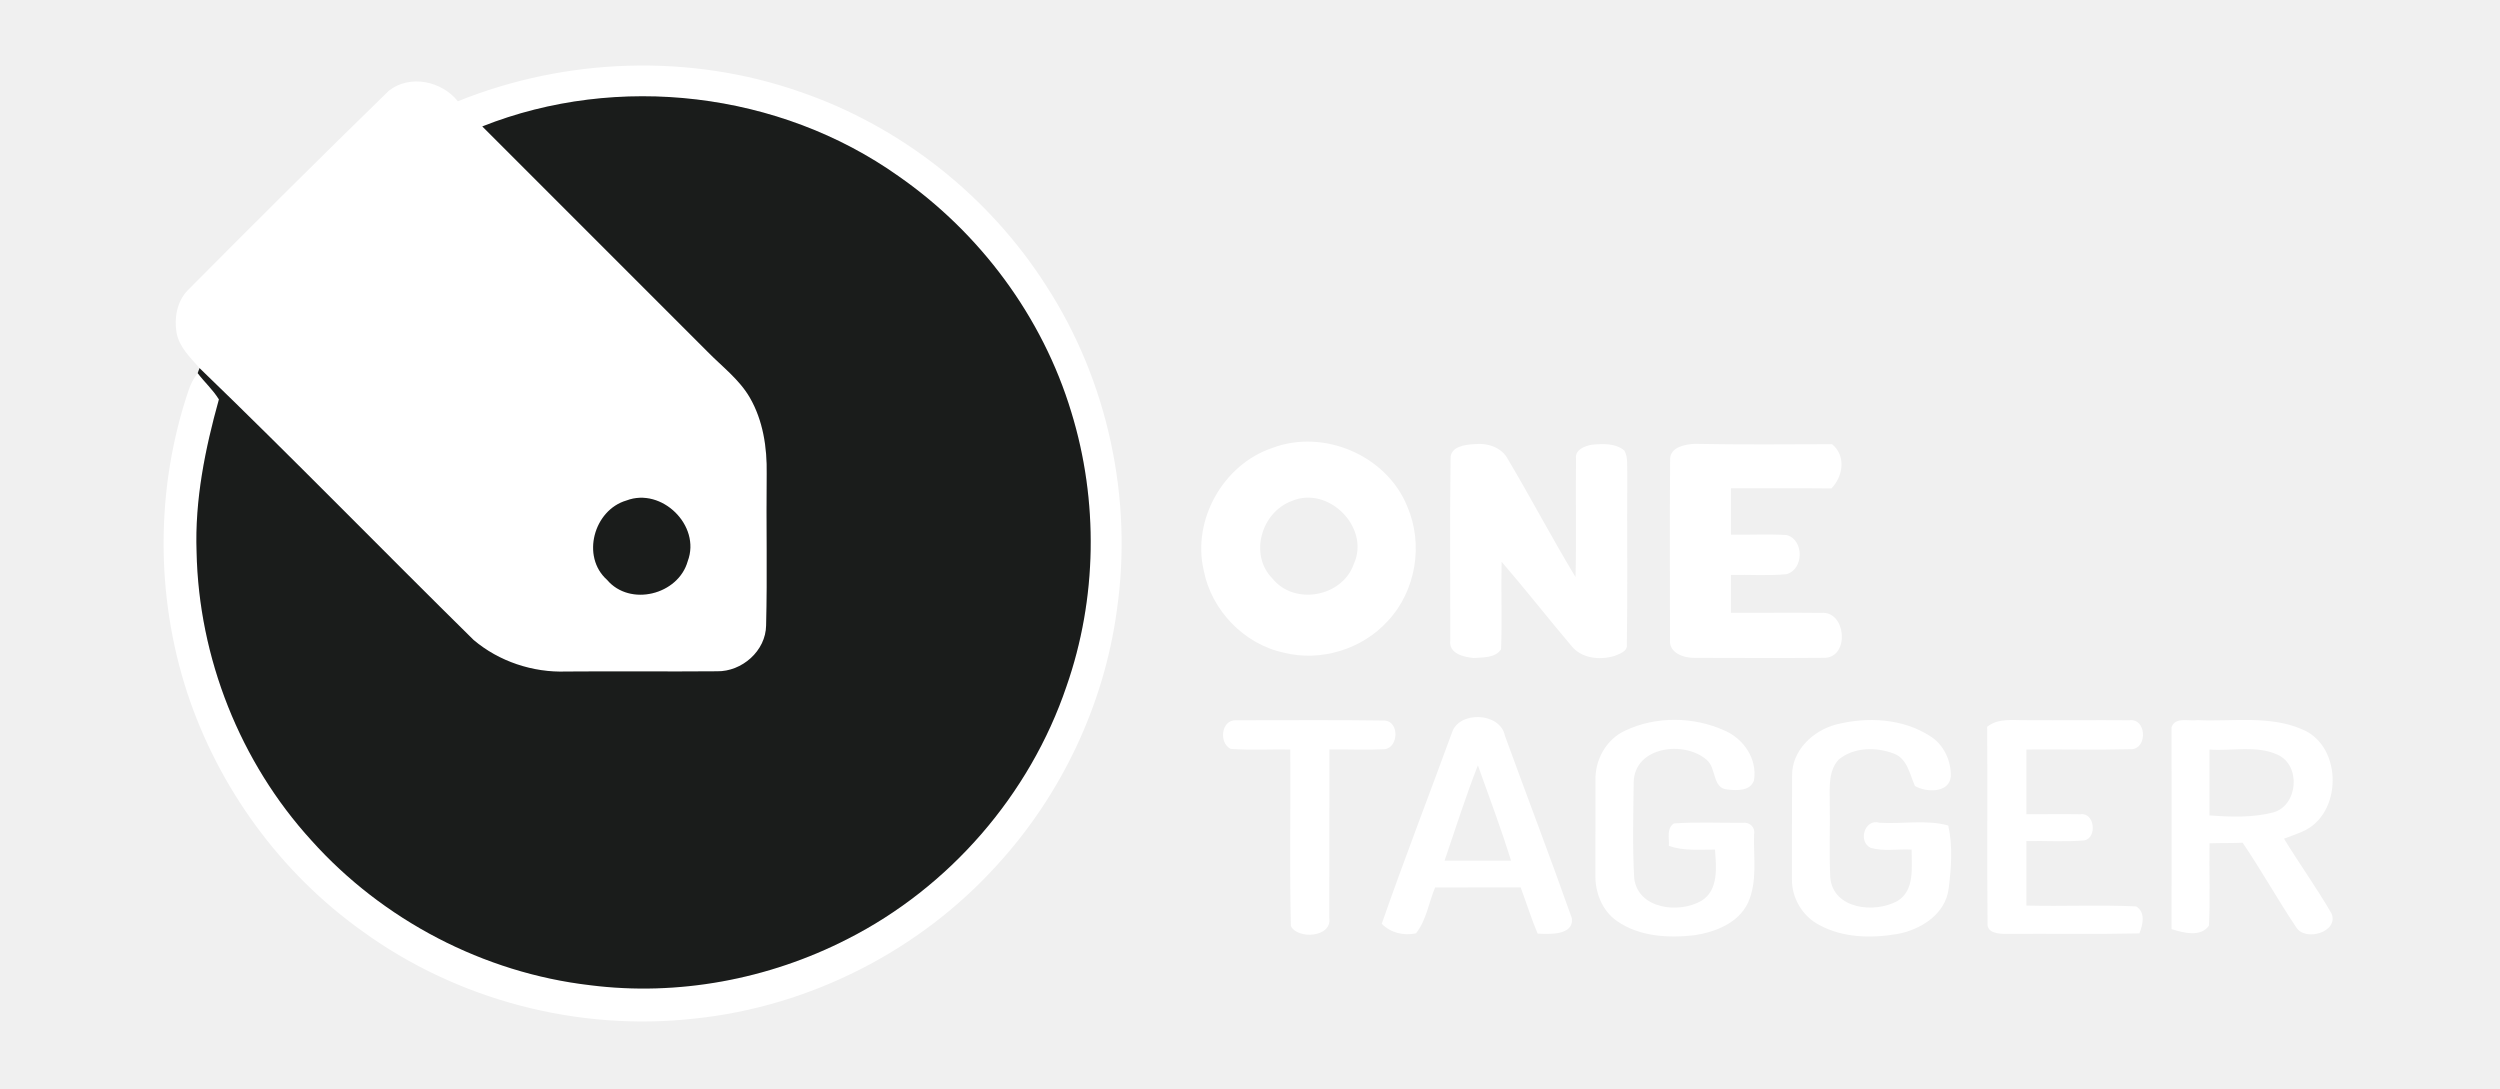
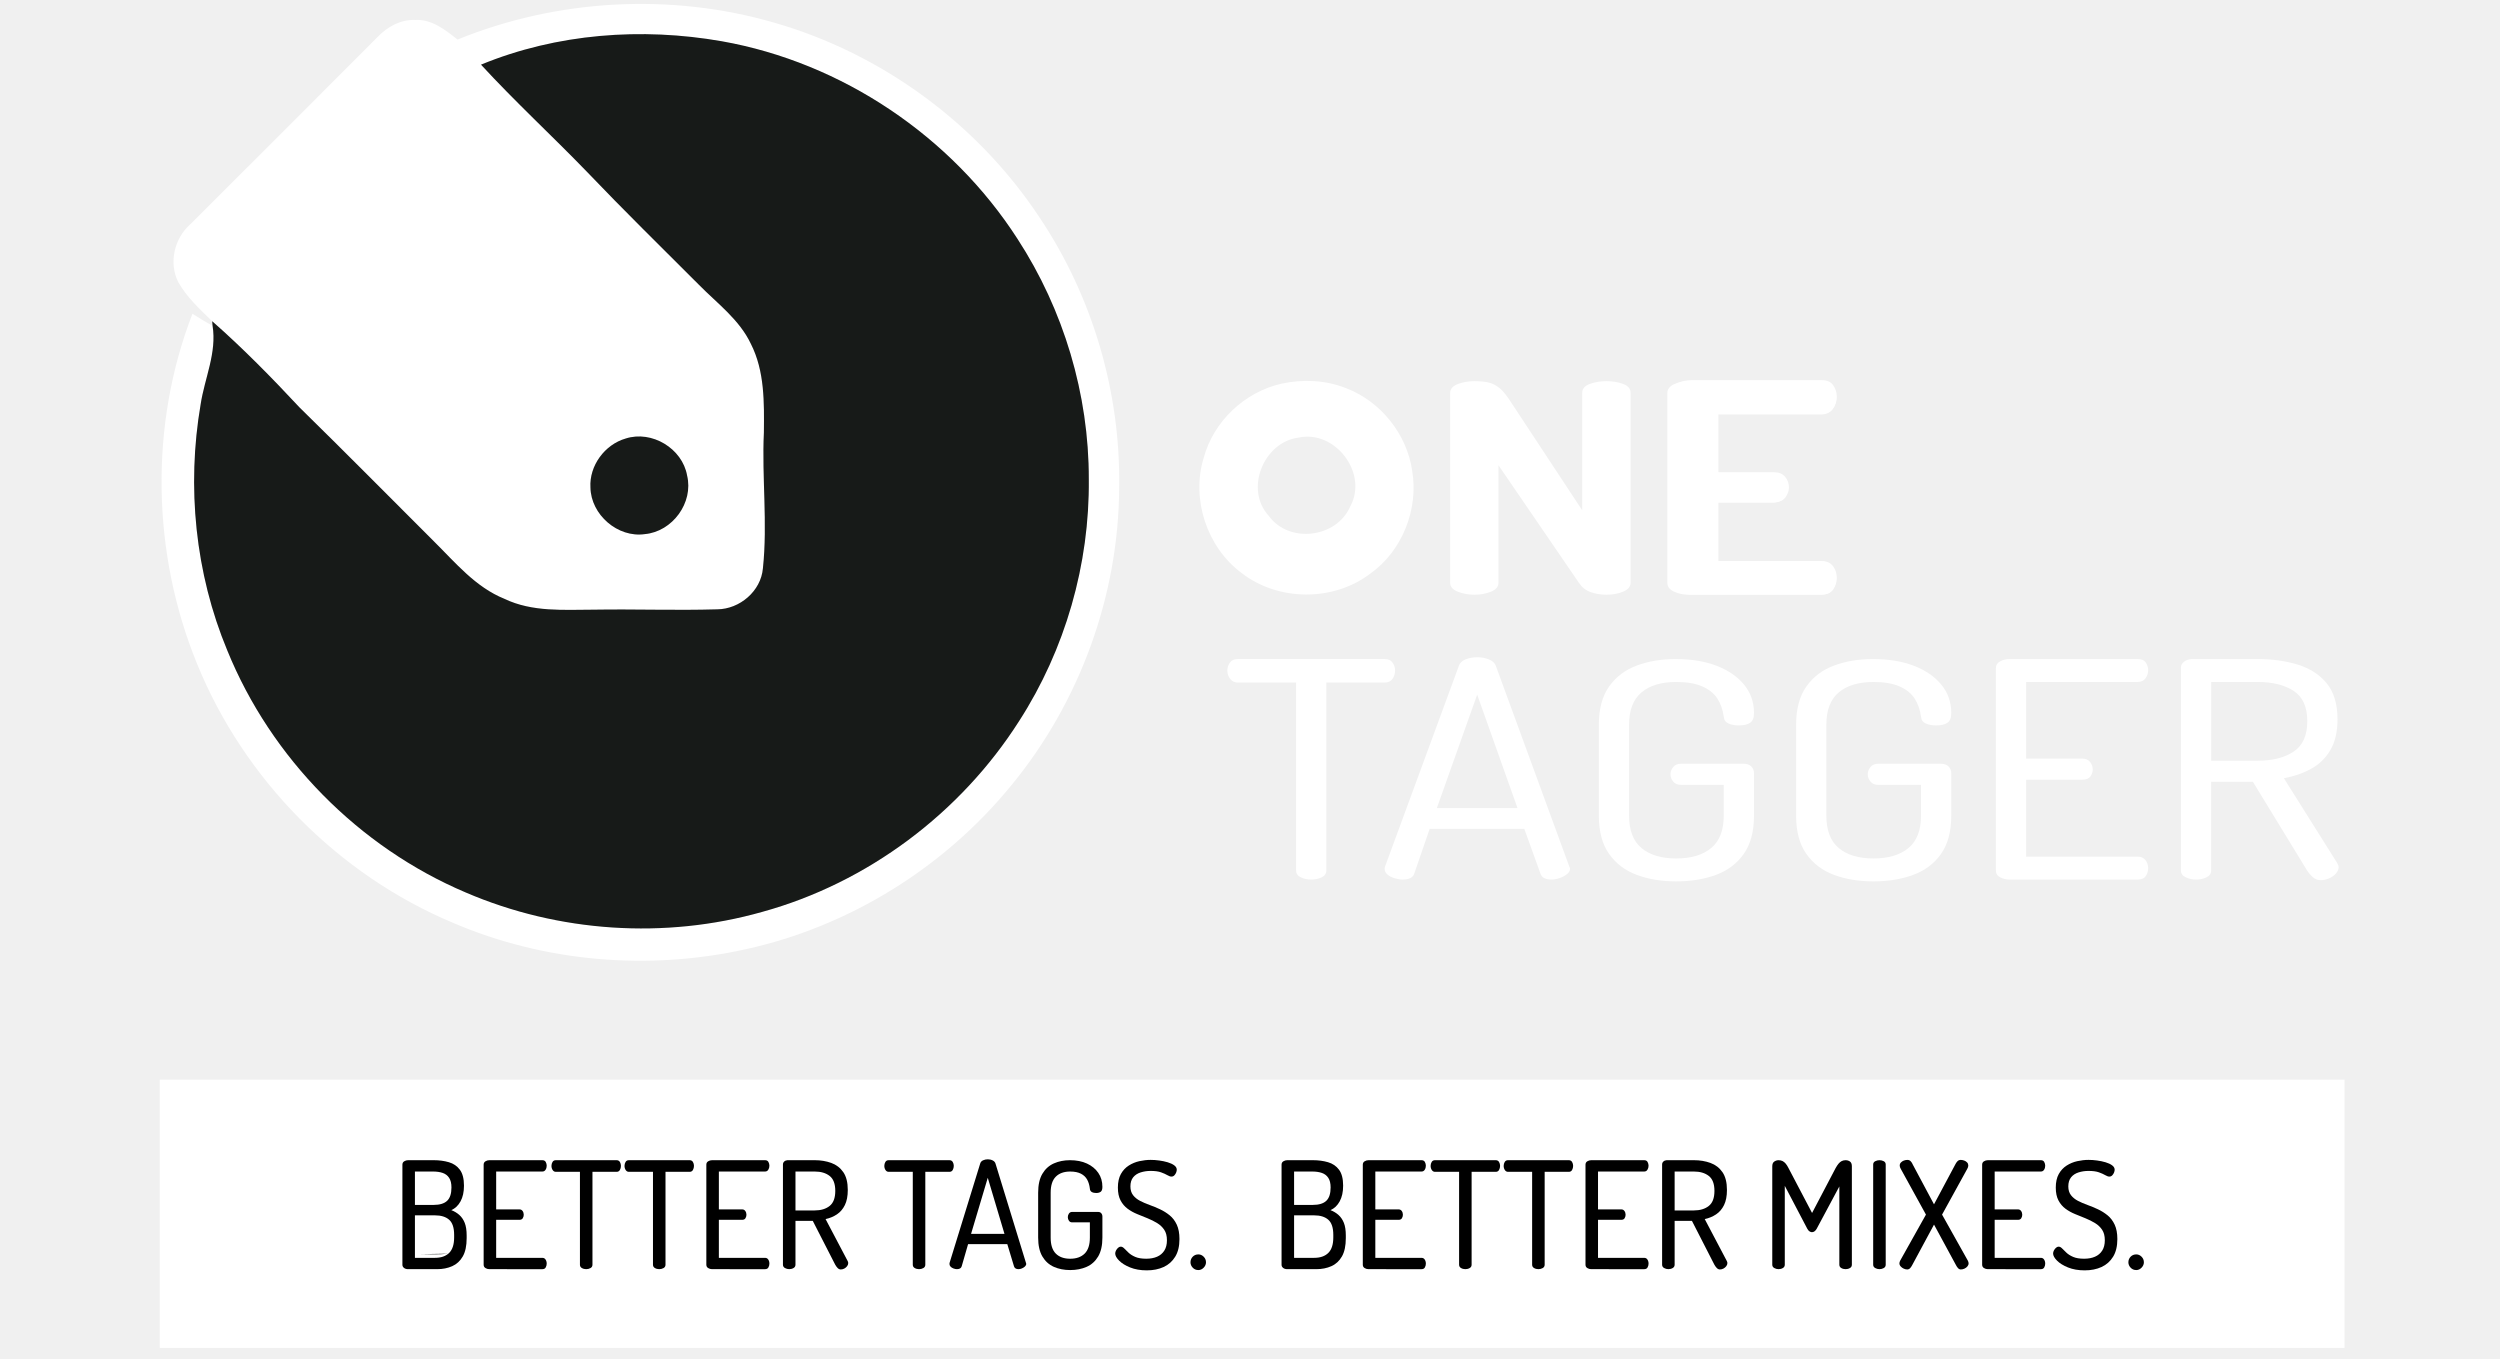
- <svg xmlns="http://www.w3.org/2000/svg" width="512pt" height="223pt" viewBox="0 0 512 223" version="1.1">
-   <g id="#ffffffff">
-     <path fill="#ffffff" opacity="1.00" d=" M 93.77 20.74 C 115.93 11.80 141.33 10.91 163.92 18.83 C 184.57 25.91 202.62 40.21 214.33 58.63 C 226.90 78.06 232.04 102.12 228.73 125.02 C 226.10 144.35 217.38 162.77 204.21 177.15 C 188.33 194.73 165.86 206.14 142.30 208.60 C 118.45 211.30 93.66 204.83 74.23 190.72 C 57.47 178.79 44.76 161.35 38.33 141.83 C 31.82 121.87 31.88 99.83 38.62 79.94 C 39.04 78.66 39.65 77.48 40.48 76.42 C 41.87 78.26 43.62 79.82 44.83 81.80 C 42.00 91.96 39.88 102.42 40.26 113.02 C 40.69 134.69 49.17 156.10 63.78 172.12 C 78.40 188.44 99.07 199.24 120.85 201.77 C 138.83 204.06 157.42 200.57 173.53 192.33 C 194.44 181.74 210.89 162.77 218.41 140.58 C 224.71 122.57 225.00 102.57 219.39 84.36 C 213.49 64.86 200.70 47.68 184.01 36.07 C 159.63 18.79 126.54 14.87 98.77 25.89 C 114.15 41.30 129.55 56.67 144.94 72.07 C 147.90 75.09 151.40 77.70 153.56 81.42 C 156.28 86.12 157.11 91.65 157.02 97.02 C 156.90 107.37 157.17 117.73 156.90 128.08 C 156.84 133.31 151.94 137.58 146.82 137.48 C 136.53 137.57 126.24 137.44 115.94 137.53 C 109.13 137.77 102.19 135.47 96.99 131.06 C 78.21 112.56 59.82 93.67 40.86 75.38 C 38.97 73.21 36.67 71.07 36.15 68.09 C 35.65 65.11 36.26 61.74 38.40 59.50 C 52.04 45.75 65.78 32.08 79.65 18.57 C 83.95 15.20 90.48 16.60 93.77 20.74 M 128.30 102.50 C 121.62 104.44 118.98 113.98 124.31 118.74 C 129.01 124.31 138.93 121.82 140.85 114.91 C 143.59 107.65 135.51 99.74 128.30 102.50 Z" />
-     <path fill="#ffffff" opacity="1.00" d=" M 260.52 91.76 C 271.02 87.74 283.96 93.24 288.19 103.68 C 291.56 111.42 290.01 121.02 284.21 127.19 C 278.97 132.97 270.47 135.59 262.89 133.66 C 254.75 131.90 248.09 124.97 246.52 116.81 C 244.11 106.51 250.50 95.14 260.52 91.76 M 264.54 102.61 C 258.33 104.90 255.78 113.59 260.58 118.46 C 265.07 124.08 274.91 122.26 277.26 115.51 C 280.68 108.03 272.05 99.38 264.54 102.61 Z" />
-     <path fill="#ffffff" opacity="1.00" d=" M 297.08 93.91 C 297.01 91.48 300.01 91.04 301.87 90.97 C 304.54 90.66 307.53 91.55 308.84 94.08 C 313.57 102.05 317.88 110.26 322.67 118.19 C 322.87 110.12 322.66 102.06 322.77 93.99 C 322.49 92.12 324.52 91.35 325.98 91.08 C 328.21 90.88 330.86 90.73 332.68 92.28 C 333.48 93.72 333.17 95.46 333.27 97.04 C 333.18 108.70 333.36 120.36 333.18 132.01 C 333.37 133.44 331.62 133.92 330.61 134.35 C 327.60 135.24 323.84 134.86 321.80 132.24 C 316.98 126.56 312.40 120.69 307.53 115.05 C 307.39 121.02 307.65 127.00 307.42 132.97 C 306.27 134.77 303.70 134.62 301.82 134.76 C 299.78 134.58 296.63 133.85 297.02 131.13 C 297.03 118.72 296.90 106.31 297.08 93.91 Z" />
-     <path fill="#ffffff" opacity="1.00" d=" M 342.04 93.97 C 342.11 91.57 345.10 91.00 347.01 90.90 C 356.41 91.08 365.81 91.00 375.21 90.97 C 378.10 93.34 377.49 97.55 375.07 100.03 C 368.21 99.96 361.35 100.01 354.50 100.00 C 354.50 103.17 354.50 106.34 354.50 109.50 C 358.31 109.56 362.12 109.35 365.93 109.58 C 369.51 110.58 369.43 116.61 365.89 117.59 C 362.11 117.96 358.30 117.66 354.50 117.75 C 354.50 120.33 354.50 122.91 354.50 125.50 C 360.67 125.53 366.84 125.45 373.00 125.52 C 378.02 125.07 378.86 134.33 373.87 134.72 C 364.93 134.79 355.98 134.75 347.04 134.73 C 344.89 134.78 341.81 133.74 342.02 131.11 C 342.00 118.73 341.95 106.35 342.04 93.97 Z" />
-     <path fill="#ffffff" opacity="1.00" d=" M 252.04 153.37 C 249.56 152.14 250.12 147.43 253.07 147.51 C 263.26 147.53 273.46 147.41 283.64 147.57 C 286.61 147.87 286.41 153.03 283.61 153.44 C 279.83 153.63 276.04 153.44 272.26 153.49 C 272.23 164.97 272.28 176.45 272.23 187.93 C 272.89 192.03 265.76 192.44 264.37 189.65 C 264.08 177.61 264.34 165.55 264.25 153.50 C 260.18 153.43 256.10 153.68 252.04 153.37 Z" />
-     <path fill="#ffffff" opacity="1.00" d=" M 297.34 150.10 C 298.76 145.52 307.23 145.85 308.20 150.65 C 312.74 163.13 317.50 175.54 321.92 188.06 C 322.34 191.59 317.28 191.34 314.91 191.20 C 313.59 188.10 312.61 184.89 311.43 181.74 C 305.59 181.76 299.75 181.75 293.91 181.75 C 292.60 184.86 292.13 188.46 289.99 191.15 C 287.45 191.67 284.82 191.06 282.98 189.19 C 287.55 176.09 292.57 163.14 297.34 150.10 M 302.67 156.74 C 300.16 163.16 298.07 169.73 295.85 176.26 C 300.39 176.25 304.92 176.25 309.46 176.26 C 307.41 169.68 304.99 163.22 302.67 156.74 Z" />
-     <path fill="#ffffff" opacity="1.00" d=" M 332.84 149.63 C 339.14 146.63 346.89 146.74 353.21 149.63 C 357.14 151.31 359.95 155.50 359.21 159.84 C 358.45 162.04 355.72 161.90 353.86 161.70 C 350.63 161.52 351.57 157.32 349.56 155.65 C 344.99 151.60 334.74 152.85 334.58 160.19 C 334.51 166.77 334.31 173.37 334.69 179.93 C 335.54 186.21 343.86 187.14 348.44 184.49 C 352.01 182.32 351.50 177.58 351.23 174.00 C 348.07 173.97 344.82 174.33 341.78 173.22 C 341.90 171.65 341.26 169.71 342.80 168.64 C 347.47 168.31 352.18 168.55 356.87 168.51 C 358.33 168.32 359.53 169.40 359.23 170.93 C 359.10 175.59 359.97 180.57 357.96 184.95 C 355.98 189.06 351.34 190.85 347.10 191.53 C 341.70 192.15 335.74 191.84 331.14 188.62 C 328.07 186.49 326.62 182.66 326.74 179.01 C 326.75 172.65 326.74 166.29 326.75 159.93 C 326.60 155.69 328.92 151.41 332.84 149.63 Z" />
-     <path fill="#ffffff" opacity="1.00" d=" M 367.02 158.90 C 366.93 153.71 371.31 149.61 376.06 148.37 C 382.39 146.77 389.61 147.12 395.23 150.72 C 398.06 152.43 399.63 155.80 399.52 159.06 C 399.17 162.49 394.43 162.30 392.18 160.97 C 391.11 158.59 390.65 155.41 387.90 154.35 C 384.26 152.96 379.69 152.98 376.56 155.56 C 374.46 157.85 374.72 161.13 374.73 164.02 C 374.84 169.26 374.59 174.52 374.84 179.77 C 375.47 186.21 383.90 187.09 388.55 184.55 C 392.20 182.38 391.48 177.60 391.50 174.00 C 388.72 173.83 385.80 174.42 383.11 173.64 C 380.45 172.35 381.87 167.57 384.95 168.50 C 389.61 168.79 394.49 167.82 399.00 169.06 C 399.95 173.24 399.62 177.71 399.09 181.96 C 398.45 187.25 393.32 190.45 388.47 191.30 C 383.18 192.19 377.40 192.07 372.60 189.44 C 369.18 187.69 366.92 183.90 366.99 180.07 C 367.01 173.01 366.97 165.95 367.02 158.90 Z" />
-     <path fill="#ffffff" opacity="1.00" d=" M 406.97 148.84 C 409.28 147.01 412.28 147.54 415.03 147.49 C 422.05 147.54 429.07 147.45 436.09 147.51 C 439.53 147.03 439.90 153.09 436.65 153.43 C 429.44 153.62 422.21 153.44 415.00 153.50 C 415.00 157.92 415.00 162.33 415.00 166.75 C 418.69 166.78 422.38 166.69 426.07 166.76 C 428.96 166.34 429.56 171.48 426.92 172.11 C 422.96 172.45 418.97 172.17 415.00 172.25 C 415.00 176.65 414.99 181.05 415.01 185.46 C 422.50 185.65 430.01 185.28 437.49 185.63 C 439.46 186.87 438.86 189.34 438.15 191.16 C 429.09 191.36 420.03 191.20 410.97 191.26 C 409.49 191.29 406.85 191.14 407.05 189.05 C 406.91 175.65 407.08 162.24 406.97 148.84 Z" />
-     <path fill="#ffffff" opacity="1.00" d=" M 444.73 148.95 C 445.46 146.75 448.29 147.75 450.01 147.48 C 457.21 147.83 464.84 146.42 471.64 149.44 C 479.85 152.96 479.71 166.84 471.52 170.31 C 470.28 170.83 469.03 171.32 467.76 171.76 C 470.92 176.92 474.46 181.84 477.49 187.07 C 479.07 190.87 472.08 192.95 470.24 189.88 C 466.44 184.21 463.13 178.23 459.29 172.59 C 457.03 172.69 454.76 172.63 452.51 172.71 C 452.41 178.33 452.68 183.96 452.39 189.57 C 450.70 192.01 447.11 191.03 444.73 190.28 C 444.77 176.51 444.74 162.73 444.73 148.95 M 452.50 153.51 C 452.50 158.00 452.50 162.50 452.50 167.00 C 456.85 167.32 461.37 167.48 465.62 166.37 C 470.66 164.88 471.26 156.75 466.48 154.58 C 462.12 152.57 457.13 153.86 452.50 153.51 Z" />
-   </g>
-   <g id="#1a1c1bff">
-     <path fill="#1a1c1b" opacity="1.00" d=" M 98.77 25.89 C 126.54 14.87 159.63 18.79 184.01 36.07 C 200.70 47.68 213.49 64.86 219.39 84.36 C 225.00 102.57 224.71 122.57 218.41 140.58 C 210.89 162.77 194.44 181.74 173.53 192.33 C 157.42 200.57 138.83 204.06 120.85 201.77 C 99.07 199.24 78.40 188.44 63.78 172.12 C 49.17 156.10 40.69 134.69 40.26 113.02 C 39.88 102.42 42.00 91.96 44.83 81.80 C 43.62 79.82 41.87 78.26 40.48 76.42 C 40.58 76.16 40.77 75.64 40.86 75.38 C 59.82 93.67 78.21 112.56 96.99 131.06 C 102.19 135.47 109.13 137.77 115.94 137.53 C 126.24 137.44 136.53 137.57 146.82 137.48 C 151.94 137.58 156.84 133.31 156.90 128.08 C 157.17 117.73 156.90 107.37 157.02 97.02 C 157.11 91.65 156.28 86.12 153.56 81.42 C 151.40 77.70 147.90 75.09 144.94 72.07 C 129.55 56.67 114.15 41.30 98.77 25.89 Z" />
-     <path fill="#1a1c1b" opacity="1.00" d=" M 128.30 102.50 C 135.51 99.74 143.59 107.65 140.85 114.91 C 138.93 121.82 129.01 124.31 124.31 118.74 C 118.98 113.98 121.62 104.44 128.30 102.50 Z" />
+ <svg xmlns="http://www.w3.org/2000/svg" version="1.1" id="Layer_1" x="0px" y="0px" width="587px" height="319px" viewBox="0 0 587 319" enable-background="new 0 0 587 319" xml:space="preserve">
+   <g>
+     <g>
+       <g>
+         <g>
+           <g>
+             <path fill="#FFFFFF" d="M107.42,9.29c23.45-9.54,50.08-11.01,74.399-3.96c25.25,7.26,47.681,23.72,62.19,45.62       c12.52,18.62,19.13,41.12,18.77,63.55c-0.1,25.3-9.26,50.42-25.35,69.932c-15.729,19.27-38.02,33.118-62.34,38.448       c-22.811,5.07-47.23,3.021-68.74-6.21c-27.01-11.33-49.08-33.73-60.1-60.86c-10.59-25.93-11.2-55.97-1.061-82.13       c1.551,0.97,3.101,1.94,4.721,2.8c1.029,6.34-1.86,12.3-2.801,18.45c-3.31,19.34-1.29,39.65,6.261,57.8       c10.29,25.29,30.859,46.17,56,56.831c21.779,9.359,46.77,11.021,69.59,4.551c24.729-6.801,46.569-23.2,60.33-44.812       c10.83-16.8,16.569-36.82,16.359-56.8c0.04-19.9-5.899-39.75-16.75-56.42C223.4,32.02,197.73,14.7,169.5,9.69       c-18.851-3.31-38.79-1.83-56.561,5.49c7.96,8.65,16.62,16.63,24.801,25.08c8.63,9.04,17.55,17.79,26.38,26.62       c4.3,4.37,9.5,8.17,12.18,13.85c3.26,6.41,3.13,13.8,3.06,20.81c-0.5,10.62,0.9,21.3-0.229,31.9       c-0.45,5.35-5.44,9.59-10.73,9.63c-9.62,0.29-19.26-0.08-28.899,0.08c-7.061,0.01-14.49,0.61-21.05-2.54       c-6.79-2.73-11.511-8.49-16.561-13.49c-10.51-10.49-20.95-21.06-31.56-31.45c-6.551-7.03-13.29-13.9-20.511-20.25       c-2.92-2.83-5.979-5.65-7.989-9.22c-2.24-4.5-0.9-10.23,2.83-13.52C59.36,38.03,74.04,23.36,88.68,8.66       c2.3-2.39,5.43-4.13,8.83-3.97C101.39,4.48,104.56,7.01,107.42,9.29z M146.89,102.97c-4.89,1.42-8.56,6.38-8.25,11.5       c0.101,6.38,6.43,11.86,12.771,10.94c6.479-0.59,11.47-7.38,9.92-13.76C160.21,105.3,153.05,100.98,146.89,102.97z" />
+           </g>
+           <g>
+             <path fill="#FFFFFF" d="M300.88,90.09c5-1.09,10.351-0.86,15.14,1.04c8.131,3.09,14.3,10.76,15.561,19.37       c1.54,9.07-2.34,18.89-9.88,24.22c-8.689,6.58-21.609,6.48-30.209-0.2c-8.12-6.07-11.841-17.32-8.86-27.03       C284.94,98.93,292.25,92.04,300.88,90.09z M304.85,102.76c-8.16,1.08-12.66,12.11-6.97,18.33c4.76,6.61,15.92,5.26,19.148-2.16       C321.319,111.14,313.51,100.84,304.85,102.76z" />
+           </g>
+           <g>
+             <path fill="#FFFFFF" d="M37.51,253.51c170.99-0.01,341.99-0.01,512.979,0c0.011,20.99,0.021,41.99,0,62.98       c-170.989,0.01-341.989,0.02-512.979,0C37.49,295.5,37.49,274.5,37.51,253.51z" />
+           </g>
+           <path fill="#171A18" d="M105.24,294.359c-2.131,0.261-4.29,0.141-6.431,0.121" />
+         </g>
+         <g>
+           <path fill="#171A18" d="M112.94,15.18c17.771-7.32,37.71-8.8,56.561-5.49C197.73,14.7,223.4,32.02,238.9,56.08      c10.851,16.67,16.79,36.52,16.75,56.42c0.21,19.98-5.529,40-16.359,56.8c-13.761,21.61-35.601,38.011-60.33,44.812      c-22.82,6.47-47.811,4.81-69.59-4.551c-25.141-10.66-45.71-31.541-56-56.831c-7.551-18.15-9.57-38.46-6.261-57.8      c0.94-6.15,3.83-12.11,2.801-18.45l-0.09-1.06c7.221,6.35,13.959,13.22,20.511,20.25c10.609,10.39,21.05,20.96,31.56,31.45      c5.05,5,9.771,10.76,16.561,13.49c6.56,3.15,13.989,2.55,21.05,2.54c9.64-0.16,19.279,0.21,28.899-0.08      c5.29-0.04,10.28-4.28,10.73-9.63c1.13-10.6-0.271-21.28,0.229-31.9c0.07-7.01,0.2-14.4-3.06-20.81      c-2.68-5.68-7.88-9.48-12.18-13.85c-8.83-8.83-17.75-17.58-26.381-26.62C129.56,31.81,120.9,23.83,112.94,15.18z" />
+           <path fill="#171A18" d="M146.89,102.97c6.16-1.99,13.32,2.33,14.44,8.68c1.55,6.38-3.44,13.17-9.92,13.76      c-6.341,0.92-12.67-4.56-12.771-10.94C138.33,109.35,142,104.39,146.89,102.97z" />
+           <path fill="#171A18" d="M278.66,293.47" />
+           <path fill="#171A18" d="M496.689,293.53" />
+         </g>
+         <g>
+           <path d="M95.815,298c-0.396,0-0.717-0.1-0.962-0.298c-0.245-0.197-0.368-0.438-0.368-0.718v-23.521      c0-0.35,0.141-0.612,0.42-0.787c0.28-0.176,0.583-0.263,0.91-0.263h6.021c1.283,0,2.468,0.157,3.553,0.473      c1.085,0.314,1.948,0.904,2.59,1.769c0.643,0.862,0.962,2.112,0.962,3.745c0,1.47-0.269,2.693-0.805,3.675      s-1.26,1.669-2.17,2.063c0.723,0.28,1.353,0.659,1.89,1.139c0.537,0.479,0.957,1.097,1.261,1.854      c0.303,0.76,0.454,1.745,0.454,2.958v0.63c0,1.799-0.303,3.227-0.909,4.287c-0.607,1.063-1.436,1.827-2.485,2.293      c-1.05,0.469-2.229,0.7-3.535,0.7L95.815,298L95.815,298z M97.425,282.915h4.375c1.447,0,2.508-0.32,3.185-0.963      c0.678-0.642,1.016-1.685,1.016-3.134c0-0.955-0.182-1.709-0.542-2.256c-0.362-0.549-0.864-0.934-1.505-1.155      c-0.643-0.222-1.396-0.332-2.259-0.332h-4.27V282.915z M97.425,295.34h4.725c1.423,0,2.525-0.385,3.309-1.154      c0.78-0.771,1.172-1.982,1.172-3.641v-0.595c0-1.681-0.392-2.864-1.172-3.554c-0.782-0.688-1.886-1.031-3.309-1.031h-4.725      V295.34z" />
+           <path d="M114.89,298c-0.327,0-0.63-0.087-0.91-0.264c-0.279-0.174-0.42-0.438-0.42-0.786v-23.485c0-0.35,0.141-0.611,0.42-0.787      c0.28-0.176,0.583-0.263,0.91-0.263h12.46c0.373,0,0.636,0.142,0.788,0.42c0.151,0.28,0.229,0.572,0.229,0.875      c0,0.351-0.088,0.665-0.264,0.945c-0.175,0.28-0.426,0.42-0.752,0.42H116.5v8.89h5.46c0.327,0,0.578,0.129,0.753,0.387      c0.175,0.256,0.262,0.547,0.262,0.875c0,0.278-0.076,0.547-0.228,0.805c-0.152,0.257-0.415,0.385-0.788,0.385h-5.46v8.925h10.85      c0.327,0,0.578,0.136,0.752,0.403c0.175,0.268,0.263,0.589,0.263,0.962c0,0.304-0.075,0.595-0.228,0.875s-0.415,0.42-0.788,0.42      L114.89,298L114.89,298z" />
+           <path d="M137.64,298c-0.374,0-0.712-0.087-1.015-0.264c-0.305-0.174-0.455-0.438-0.455-0.786v-21.806h-5.67      c-0.305,0-0.548-0.141-0.735-0.42c-0.187-0.281-0.28-0.605-0.28-0.979c0-0.326,0.082-0.63,0.245-0.91      c0.163-0.278,0.42-0.42,0.771-0.42h14.279c0.351,0,0.606,0.142,0.771,0.42c0.163,0.28,0.245,0.584,0.245,0.91      c0,0.35-0.082,0.671-0.245,0.962c-0.164,0.292-0.42,0.438-0.771,0.438h-5.67v21.807c0,0.35-0.151,0.611-0.455,0.787      C138.351,297.913,138.012,298,137.64,298z" />
+           <path d="M154.79,298c-0.374,0-0.712-0.087-1.016-0.264c-0.304-0.174-0.455-0.438-0.455-0.786v-21.806h-5.67      c-0.304,0-0.548-0.141-0.734-0.42c-0.188-0.281-0.28-0.605-0.28-0.979c0-0.326,0.082-0.63,0.245-0.91      c0.163-0.278,0.42-0.42,0.77-0.42h14.28c0.35,0,0.606,0.142,0.771,0.42c0.162,0.28,0.244,0.584,0.244,0.91      c0,0.35-0.082,0.671-0.244,0.962c-0.164,0.292-0.421,0.438-0.771,0.438h-5.67v21.807c0,0.35-0.152,0.611-0.455,0.787      C155.501,297.913,155.162,298,154.79,298z" />
+           <path d="M167.179,298c-0.327,0-0.63-0.087-0.91-0.264c-0.28-0.174-0.42-0.438-0.42-0.786v-23.485c0-0.35,0.14-0.611,0.42-0.787      s0.583-0.263,0.91-0.263h12.46c0.373,0,0.636,0.142,0.788,0.42c0.151,0.28,0.228,0.572,0.228,0.875      c0,0.351-0.087,0.665-0.263,0.945c-0.175,0.28-0.426,0.42-0.752,0.42h-10.85v8.89h5.46c0.327,0,0.578,0.129,0.753,0.387      c0.175,0.256,0.262,0.547,0.262,0.875c0,0.278-0.076,0.547-0.228,0.805c-0.152,0.257-0.415,0.385-0.788,0.385h-5.46v8.925h10.85      c0.327,0,0.578,0.136,0.752,0.403c0.175,0.268,0.263,0.589,0.263,0.962c0,0.304-0.075,0.595-0.228,0.875s-0.415,0.42-0.788,0.42      L167.179,298L167.179,298z" />
+           <path d="M197.418,298.068c-0.28,0-0.531-0.115-0.752-0.35c-0.223-0.232-0.415-0.501-0.578-0.805l-5.25-10.255h-4.061v10.29      c0,0.35-0.151,0.611-0.455,0.787s-0.642,0.263-1.015,0.263c-0.35,0-0.683-0.087-0.998-0.263      c-0.314-0.176-0.473-0.438-0.473-0.787v-23.52c0-0.281,0.099-0.515,0.298-0.701c0.198-0.187,0.449-0.291,0.752-0.314h6.405      c1.423,0,2.724,0.216,3.901,0.646c1.179,0.432,2.118,1.155,2.818,2.17c0.7,1.017,1.05,2.41,1.05,4.184      c0,1.424-0.228,2.604-0.683,3.535s-1.08,1.662-1.873,2.188s-1.68,0.894-2.66,1.104l5.18,9.835      c0.047,0.094,0.082,0.181,0.105,0.263c0.022,0.081,0.035,0.157,0.035,0.227c0,0.259-0.087,0.504-0.263,0.735      c-0.175,0.234-0.396,0.42-0.665,0.562C197.973,298,197.699,298.068,197.418,298.068z M186.778,284.21h4.516      c1.447,0,2.612-0.351,3.5-1.05c0.887-0.7,1.33-1.878,1.33-3.535c0-1.656-0.443-2.829-1.33-3.518      c-0.888-0.688-2.053-1.032-3.5-1.032h-4.516V284.21z" />
+           <path d="M215.793,298c-0.374,0-0.712-0.087-1.016-0.264c-0.304-0.174-0.455-0.438-0.455-0.786v-21.806h-5.67      c-0.304,0-0.548-0.141-0.734-0.42c-0.188-0.281-0.28-0.605-0.28-0.979c0-0.326,0.082-0.63,0.245-0.91      c0.163-0.278,0.42-0.42,0.77-0.42h14.28c0.351,0,0.606,0.142,0.771,0.42c0.163,0.28,0.244,0.584,0.244,0.91      c0,0.35-0.081,0.671-0.244,0.962c-0.164,0.292-0.42,0.438-0.771,0.438h-5.67v21.807c0,0.35-0.152,0.611-0.455,0.787      C216.505,297.913,216.166,298,215.793,298z" />
+           <path d="M224.683,298c-0.233,0-0.496-0.053-0.788-0.157s-0.524-0.251-0.7-0.438c-0.175-0.188-0.262-0.397-0.262-0.63      c0-0.094,0.011-0.188,0.035-0.28l7.175-23.275c0.093-0.35,0.315-0.605,0.665-0.77c0.351-0.163,0.724-0.245,1.12-0.245      c0.42,0,0.805,0.088,1.155,0.263c0.35,0.175,0.57,0.427,0.665,0.753l7.14,23.274c0.047,0.094,0.07,0.175,0.07,0.245      c0,0.232-0.101,0.443-0.298,0.63c-0.198,0.187-0.438,0.339-0.718,0.455S239.395,298,239.138,298s-0.479-0.053-0.665-0.157      s-0.314-0.274-0.385-0.508l-1.575-5.215h-9.205l-1.505,5.215c-0.07,0.233-0.205,0.401-0.402,0.508      C225.202,297.947,224.963,298,224.683,298z M228.008,289.705h7.84l-3.92-13.16L228.008,289.705z" />
+           <path d="M251.283,298.21c-1.425,0-2.701-0.25-3.833-0.753c-1.133-0.501-2.03-1.313-2.695-2.432      c-0.665-1.12-0.997-2.604-0.997-4.445v-10.535c0-1.843,0.332-3.325,0.997-4.443c0.665-1.121,1.563-1.933,2.695-2.434      c1.131-0.502,2.385-0.753,3.762-0.753c1.54,0,2.875,0.263,4.008,0.787c1.131,0.524,2.018,1.255,2.66,2.188      c0.642,0.934,0.963,2.029,0.963,3.29c0,0.561-0.129,0.938-0.385,1.138c-0.257,0.197-0.619,0.298-1.085,0.298      c-0.397,0-0.735-0.075-1.016-0.229c-0.279-0.151-0.432-0.413-0.455-0.786c-0.093-0.816-0.303-1.523-0.63-2.119      c-0.327-0.595-0.816-1.062-1.47-1.399c-0.654-0.338-1.494-0.507-2.52-0.507c-1.447,0-2.573,0.402-3.378,1.207      c-0.805,0.806-1.208,2.06-1.208,3.763v10.535c0,1.704,0.402,2.958,1.208,3.763s1.931,1.207,3.378,1.207      c1.445,0,2.577-0.402,3.395-1.207c0.816-0.805,1.225-2.059,1.225-3.763v-3.57h-4.165c-0.326,0-0.577-0.128-0.753-0.385      c-0.175-0.256-0.262-0.536-0.262-0.84s0.087-0.583,0.262-0.841c0.176-0.256,0.427-0.385,0.753-0.385h6.091      c0.326,0,0.577,0.104,0.752,0.314c0.174,0.21,0.263,0.467,0.263,0.77v4.937c0,1.843-0.333,3.325-0.998,4.444      s-1.57,1.932-2.712,2.433C253.989,297.96,252.706,298.21,251.283,298.21z" />
+           <path d="M269.272,298.28c-1.494,0-2.8-0.229-3.92-0.683c-1.12-0.455-1.982-0.992-2.59-1.611c-0.607-0.617-0.91-1.172-0.91-1.661      c0-0.233,0.064-0.474,0.193-0.718c0.128-0.245,0.292-0.455,0.49-0.631c0.197-0.175,0.402-0.263,0.612-0.263      c0.28,0,0.555,0.142,0.822,0.42c0.268,0.28,0.606,0.613,1.015,0.997c0.408,0.387,0.939,0.719,1.593,0.998      c0.652,0.28,1.505,0.42,2.555,0.42c0.979,0,1.832-0.156,2.555-0.473c0.724-0.314,1.289-0.792,1.697-1.436      c0.408-0.642,0.612-1.453,0.612-2.433c0-1.003-0.21-1.819-0.631-2.45c-0.42-0.63-0.975-1.154-1.662-1.574      c-0.688-0.42-1.436-0.793-2.24-1.121c-0.805-0.325-1.622-0.657-2.45-0.996c-0.829-0.338-1.581-0.758-2.257-1.26      c-0.677-0.502-1.226-1.148-1.646-1.942c-0.42-0.793-0.63-1.798-0.63-3.011c0-1.282,0.233-2.346,0.7-3.186      s1.085-1.505,1.855-1.995c0.77-0.489,1.604-0.834,2.502-1.032c0.897-0.197,1.778-0.298,2.643-0.298      c0.63,0,1.295,0.048,1.995,0.142c0.7,0.093,1.365,0.232,1.995,0.42c0.63,0.187,1.143,0.426,1.54,0.718      c0.396,0.292,0.595,0.635,0.595,1.032c0,0.187-0.047,0.402-0.14,0.646c-0.095,0.245-0.234,0.467-0.42,0.665      c-0.188,0.198-0.42,0.298-0.7,0.298c-0.257,0-0.572-0.111-0.945-0.332c-0.374-0.223-0.869-0.443-1.487-0.666      c-0.618-0.222-1.43-0.332-2.433-0.332c-0.84,0-1.627,0.116-2.362,0.351c-0.734,0.233-1.317,0.618-1.75,1.153      c-0.432,0.539-0.646,1.25-0.646,2.137c0,0.84,0.21,1.527,0.63,2.063c0.42,0.537,0.968,0.98,1.645,1.33      c0.677,0.351,1.424,0.671,2.24,0.964c0.816,0.291,1.633,0.629,2.45,1.014c0.816,0.386,1.569,0.858,2.257,1.419      c0.688,0.56,1.243,1.288,1.663,2.188s0.63,2.024,0.63,3.378c0,1.68-0.333,3.063-0.998,4.146      c-0.665,1.086-1.569,1.891-2.713,2.416C272.084,298.018,270.765,298.28,269.272,298.28z" />
+           <path d="M281.382,298.21c-0.537,0-0.98-0.188-1.33-0.562c-0.35-0.371-0.525-0.793-0.525-1.26c0-0.513,0.176-0.949,0.525-1.313      c0.35-0.361,0.793-0.542,1.33-0.542c0.466,0,0.88,0.181,1.242,0.542c0.36,0.361,0.542,0.8,0.542,1.313      c0,0.467-0.182,0.889-0.542,1.26C282.263,298.021,281.849,298.21,281.382,298.21z" />
+           <path d="M302.241,298c-0.396,0-0.718-0.1-0.963-0.298c-0.245-0.197-0.368-0.438-0.368-0.718v-23.521      c0-0.35,0.142-0.612,0.42-0.787c0.28-0.176,0.584-0.263,0.911-0.263h6.021c1.283,0,2.468,0.157,3.553,0.473      c1.085,0.314,1.947,0.904,2.59,1.769c0.643,0.862,0.963,2.112,0.963,3.745c0,1.47-0.27,2.693-0.806,3.675      s-1.26,1.669-2.17,2.063c0.723,0.28,1.353,0.659,1.89,1.139c0.537,0.479,0.957,1.097,1.262,1.854      c0.303,0.76,0.453,1.745,0.453,2.958v0.63c0,1.799-0.303,3.227-0.908,4.287c-0.607,1.063-1.436,1.827-2.485,2.293      c-1.05,0.469-2.229,0.7-3.535,0.7L302.241,298L302.241,298z M303.852,282.915h4.375c1.446,0,2.509-0.32,3.185-0.963      c0.678-0.642,1.017-1.685,1.017-3.134c0-0.955-0.182-1.709-0.542-2.256c-0.362-0.549-0.864-0.934-1.506-1.155      c-0.643-0.222-1.395-0.332-2.259-0.332h-4.27V282.915z M303.852,295.34h4.726c1.423,0,2.525-0.385,3.309-1.154      c0.78-0.771,1.172-1.982,1.172-3.641v-0.595c0-1.681-0.392-2.864-1.172-3.554c-0.782-0.688-1.886-1.031-3.309-1.031h-4.726      V295.34z" />
+           <path d="M321.316,298c-0.327,0-0.63-0.087-0.91-0.264c-0.278-0.174-0.42-0.438-0.42-0.786v-23.485      c0-0.35,0.142-0.611,0.42-0.787c0.28-0.176,0.583-0.263,0.91-0.263h12.46c0.373,0,0.636,0.142,0.788,0.42      c0.15,0.28,0.227,0.572,0.227,0.875c0,0.351-0.087,0.665-0.263,0.945c-0.175,0.28-0.425,0.42-0.752,0.42h-10.85v8.89h5.459      c0.327,0,0.578,0.129,0.754,0.387c0.175,0.256,0.262,0.547,0.262,0.875c0,0.278-0.075,0.547-0.228,0.805      c-0.151,0.257-0.414,0.385-0.788,0.385h-5.459v8.925h10.85c0.327,0,0.577,0.136,0.752,0.403      c0.176,0.268,0.263,0.589,0.263,0.962c0,0.304-0.075,0.595-0.227,0.875c-0.152,0.28-0.415,0.42-0.788,0.42L321.316,298      L321.316,298z" />
+           <path d="M344.066,298c-0.373,0-0.713-0.087-1.015-0.264c-0.305-0.174-0.456-0.438-0.456-0.786v-21.806h-5.669      c-0.305,0-0.549-0.141-0.735-0.42c-0.188-0.281-0.28-0.605-0.28-0.979c0-0.326,0.082-0.63,0.245-0.91      c0.163-0.278,0.42-0.42,0.771-0.42h14.278c0.352,0,0.606,0.142,0.771,0.42c0.163,0.28,0.244,0.584,0.244,0.91      c0,0.35-0.081,0.671-0.244,0.962c-0.164,0.292-0.42,0.438-0.771,0.438h-5.67v21.807c0,0.35-0.15,0.611-0.455,0.787      C344.777,297.913,344.439,298,344.066,298z" />
+           <path d="M361.216,298c-0.373,0-0.712-0.087-1.016-0.264c-0.304-0.174-0.455-0.438-0.455-0.786v-21.806h-5.67      c-0.304,0-0.549-0.141-0.734-0.42c-0.188-0.281-0.28-0.605-0.28-0.979c0-0.326,0.082-0.63,0.246-0.91      c0.162-0.278,0.42-0.42,0.77-0.42h14.28c0.35,0,0.606,0.142,0.771,0.42c0.162,0.28,0.244,0.584,0.244,0.91      c0,0.35-0.082,0.671-0.244,0.962c-0.163,0.292-0.421,0.438-0.771,0.438h-5.671v21.807c0,0.35-0.151,0.611-0.454,0.787      C361.928,297.913,361.589,298,361.216,298z" />
+           <path d="M373.605,298c-0.327,0-0.63-0.087-0.91-0.264c-0.28-0.174-0.42-0.438-0.42-0.786v-23.485c0-0.35,0.14-0.611,0.42-0.787      s0.583-0.263,0.91-0.263h12.46c0.373,0,0.636,0.142,0.788,0.42c0.15,0.28,0.228,0.572,0.228,0.875      c0,0.351-0.088,0.665-0.263,0.945s-0.426,0.42-0.753,0.42h-10.851v8.89h5.461c0.325,0,0.577,0.129,0.752,0.387      c0.176,0.256,0.263,0.547,0.263,0.875c0,0.278-0.076,0.547-0.228,0.805c-0.152,0.257-0.415,0.385-0.787,0.385h-5.461v8.925      h10.851c0.327,0,0.578,0.136,0.753,0.403s0.263,0.589,0.263,0.962c0,0.304-0.076,0.595-0.228,0.875      c-0.152,0.28-0.415,0.42-0.788,0.42L373.605,298L373.605,298z" />
+           <path d="M403.845,298.068c-0.279,0-0.53-0.115-0.752-0.35c-0.224-0.232-0.415-0.501-0.578-0.805l-5.25-10.255h-4.061v10.29      c0,0.35-0.151,0.611-0.454,0.787c-0.304,0.176-0.643,0.263-1.016,0.263c-0.35,0-0.683-0.087-0.997-0.263      s-0.474-0.438-0.474-0.787v-23.52c0-0.281,0.1-0.515,0.299-0.701c0.197-0.187,0.448-0.291,0.752-0.314h6.404      c1.424,0,2.725,0.216,3.902,0.646c1.179,0.433,2.117,1.155,2.817,2.17c0.699,1.017,1.05,2.41,1.05,4.184      c0,1.424-0.228,2.604-0.683,3.535s-1.079,1.662-1.872,2.188c-0.794,0.525-1.68,0.894-2.66,1.104l5.18,9.835      c0.047,0.094,0.081,0.181,0.105,0.263c0.021,0.081,0.034,0.157,0.034,0.227c0,0.259-0.087,0.504-0.263,0.735      c-0.176,0.234-0.396,0.42-0.665,0.562C404.399,298,404.125,298.068,403.845,298.068z M393.204,284.21h4.516      c1.446,0,2.612-0.351,3.5-1.05c0.887-0.7,1.331-1.878,1.331-3.535c0-1.656-0.444-2.829-1.331-3.518      c-0.888-0.689-2.054-1.032-3.5-1.032h-4.516V284.21z" />
+           <path d="M417.6,298c-0.352,0-0.684-0.087-0.997-0.264c-0.315-0.174-0.474-0.438-0.474-0.786V273.85      c0-0.537,0.157-0.91,0.474-1.119c0.313-0.211,0.646-0.315,0.997-0.315c0.373,0,0.694,0.069,0.963,0.21      c0.268,0.141,0.513,0.345,0.734,0.611c0.222,0.27,0.438,0.613,0.646,1.033l5.53,10.535l5.529-10.535      c0.232-0.42,0.461-0.765,0.684-1.033c0.221-0.268,0.466-0.473,0.734-0.611c0.268-0.141,0.576-0.21,0.928-0.21      c0.396,0,0.74,0.104,1.032,0.315c0.291,0.209,0.438,0.582,0.438,1.119v23.101c0,0.35-0.15,0.612-0.455,0.786      c-0.304,0.177-0.642,0.264-1.015,0.264s-0.712-0.087-1.015-0.264c-0.305-0.174-0.456-0.438-0.456-0.786v-18.375l-5.319,9.938      c-0.163,0.28-0.339,0.484-0.524,0.612c-0.188,0.129-0.386,0.192-0.596,0.192c-0.164,0-0.345-0.059-0.542-0.176      c-0.199-0.115-0.38-0.326-0.543-0.629l-5.285-10.08v18.516c0,0.35-0.15,0.611-0.455,0.787      C418.311,297.913,417.973,298,417.6,298z" />
+           <path d="M441.294,298c-0.351,0-0.684-0.087-0.997-0.264c-0.315-0.174-0.474-0.438-0.474-0.786V273.43      c0-0.351,0.157-0.606,0.474-0.771c0.313-0.163,0.646-0.245,0.997-0.245c0.374,0,0.712,0.082,1.016,0.245      c0.303,0.163,0.455,0.42,0.455,0.771v23.521c0,0.35-0.152,0.612-0.455,0.786C442.006,297.913,441.668,298,441.294,298z" />
+           <path d="M447.804,298.068c-0.257,0-0.525-0.063-0.807-0.191c-0.278-0.128-0.519-0.303-0.717-0.523      c-0.199-0.223-0.297-0.461-0.297-0.719c0-0.187,0.057-0.396,0.174-0.63l6.057-10.815l-5.915-10.744      c-0.163-0.279-0.245-0.535-0.245-0.771c0-0.28,0.093-0.519,0.28-0.718c0.186-0.197,0.413-0.35,0.682-0.455      c0.269-0.104,0.555-0.156,0.856-0.156c0.305,0,0.562,0.11,0.771,0.332c0.21,0.223,0.373,0.484,0.49,0.787l4.97,9.311l4.97-9.311      c0.142-0.303,0.315-0.564,0.525-0.787c0.21-0.222,0.466-0.332,0.771-0.332c0.279,0,0.561,0.053,0.84,0.156      c0.28,0.105,0.508,0.258,0.683,0.455c0.176,0.199,0.263,0.438,0.263,0.718c0,0.234-0.081,0.49-0.245,0.771l-5.914,10.744      l6.056,10.815c0.115,0.233,0.175,0.443,0.175,0.63c0,0.258-0.093,0.496-0.28,0.719c-0.187,0.222-0.42,0.396-0.699,0.523      c-0.279,0.129-0.561,0.191-0.841,0.191c-0.257,0-0.478-0.104-0.664-0.313c-0.188-0.21-0.339-0.432-0.456-0.665l-5.18-9.555      l-5.145,9.555c-0.117,0.233-0.271,0.455-0.455,0.665C448.316,297.965,448.084,298.068,447.804,298.068z" />
+           <path d="M466.739,298c-0.328,0-0.63-0.087-0.911-0.264c-0.278-0.174-0.42-0.438-0.42-0.786v-23.485      c0-0.35,0.142-0.611,0.42-0.787c0.281-0.176,0.583-0.263,0.911-0.263h12.459c0.374,0,0.637,0.142,0.788,0.42      c0.151,0.28,0.229,0.572,0.229,0.875c0,0.351-0.087,0.665-0.264,0.945c-0.175,0.28-0.426,0.42-0.753,0.42h-10.85v8.89h5.46      c0.327,0,0.577,0.129,0.753,0.387c0.175,0.256,0.262,0.547,0.262,0.875c0,0.278-0.075,0.547-0.228,0.805      c-0.151,0.257-0.414,0.385-0.787,0.385h-5.46v8.925h10.85c0.327,0,0.578,0.136,0.753,0.403c0.177,0.268,0.264,0.589,0.264,0.962      c0,0.304-0.076,0.595-0.229,0.875c-0.151,0.28-0.414,0.42-0.788,0.42L466.739,298L466.739,298z" />
+           <path d="M489.489,298.28c-1.494,0-2.801-0.229-3.921-0.683c-1.12-0.455-1.982-0.992-2.59-1.611      c-0.607-0.617-0.91-1.172-0.91-1.661c0-0.233,0.063-0.474,0.192-0.718c0.129-0.245,0.292-0.455,0.49-0.631      c0.197-0.175,0.401-0.263,0.612-0.263c0.279,0,0.554,0.142,0.821,0.42c0.269,0.28,0.607,0.613,1.016,0.997      c0.408,0.387,0.938,0.719,1.594,0.998c0.652,0.28,1.504,0.42,2.555,0.42c0.979,0,1.831-0.156,2.555-0.473      c0.725-0.314,1.289-0.792,1.698-1.436c0.408-0.642,0.611-1.453,0.611-2.433c0-1.003-0.21-1.819-0.63-2.45      c-0.42-0.63-0.975-1.154-1.662-1.574c-0.688-0.42-1.437-0.793-2.239-1.121c-0.807-0.325-1.623-0.657-2.45-0.996      c-0.829-0.338-1.581-0.758-2.258-1.26s-1.227-1.148-1.646-1.942c-0.42-0.793-0.63-1.798-0.63-3.011      c0-1.282,0.233-2.346,0.7-3.186s1.085-1.505,1.854-1.995c0.771-0.489,1.604-0.834,2.504-1.032      c0.896-0.197,1.778-0.298,2.643-0.298c0.63,0,1.295,0.048,1.995,0.142c0.7,0.093,1.365,0.232,1.995,0.42      c0.63,0.187,1.143,0.426,1.54,0.718c0.396,0.292,0.595,0.635,0.595,1.032c0,0.187-0.047,0.402-0.14,0.646      c-0.095,0.245-0.233,0.467-0.421,0.665s-0.42,0.298-0.699,0.298c-0.258,0-0.572-0.111-0.945-0.332      c-0.374-0.223-0.869-0.443-1.487-0.666c-0.617-0.222-1.43-0.332-2.433-0.332c-0.84,0-1.627,0.116-2.362,0.351      c-0.733,0.233-1.317,0.618-1.75,1.153c-0.432,0.539-0.646,1.25-0.646,2.137c0,0.84,0.21,1.527,0.63,2.063      c0.42,0.537,0.968,0.98,1.646,1.33c0.677,0.351,1.423,0.671,2.239,0.964c0.816,0.291,1.633,0.629,2.45,1.014      c0.816,0.386,1.569,0.858,2.257,1.419c0.688,0.56,1.243,1.288,1.663,2.188s0.63,2.024,0.63,3.378      c0,1.68-0.332,3.063-0.997,4.146c-0.665,1.086-1.569,1.891-2.713,2.416C492.301,298.018,490.981,298.28,489.489,298.28z" />
+           <path d="M501.599,298.21c-0.537,0-0.98-0.188-1.33-0.562c-0.35-0.371-0.525-0.793-0.525-1.26c0-0.513,0.177-0.949,0.525-1.313      c0.35-0.361,0.793-0.542,1.33-0.542c0.466,0,0.881,0.181,1.242,0.542c0.36,0.361,0.542,0.8,0.542,1.313      c0,0.467-0.182,0.889-0.542,1.26C502.479,298.021,502.064,298.21,501.599,298.21z" />
+         </g>
+         <g>
+           <path fill="#FFFFFF" d="M346.17,139.64c-1.398,0-2.695-0.24-3.89-0.72c-1.192-0.48-1.791-1.177-1.791-2.092v-44.52      c0-0.96,0.599-1.669,1.791-2.127c1.193-0.457,2.49-0.686,3.89-0.686c1.396,0,2.547,0.115,3.449,0.343      c0.902,0.229,1.747,0.675,2.533,1.337c0.786,0.664,1.616,1.681,2.49,3.053l16.86,25.587V92.239c0-0.96,0.597-1.657,1.791-2.092      c1.192-0.434,2.489-0.652,3.888-0.652c1.455,0,2.766,0.218,3.931,0.652c1.165,0.435,1.748,1.132,1.748,2.092v44.589      c0,0.916-0.583,1.612-1.748,2.092s-2.476,0.72-3.931,0.72c-1.341,0-2.577-0.206-3.713-0.617      c-1.137-0.411-2.054-1.143-2.752-2.195l-18.87-27.577v27.577c0,0.916-0.582,1.612-1.747,2.092S347.625,139.64,346.17,139.64z" />
+         </g>
+         <g>
+           <path fill="#FFFFFF" d="M396.471,139.64c-1.225,0-2.359-0.24-3.407-0.72s-1.573-1.177-1.573-2.092v-44.52      c0-0.915,0.525-1.612,1.573-2.092s2.184-0.721,3.407-0.721h31.101c1.28,0,2.198,0.412,2.752,1.235s0.829,1.692,0.829,2.607      c0,1.098-0.305,2.035-0.916,2.813s-1.501,1.166-2.665,1.166h-24.724v13.72h13.279c1.164,0,2.053,0.355,2.664,1.063      c0.61,0.709,0.918,1.543,0.918,2.503c0,0.778-0.277,1.543-0.83,2.298c-0.556,0.754-1.473,1.132-2.752,1.132h-13.279v13.788      h24.724c1.164,0,2.054,0.389,2.665,1.167c0.611,0.778,0.916,1.715,0.916,2.813c0,0.915-0.275,1.783-0.829,2.606      c-0.554,0.823-1.472,1.235-2.752,1.235L396.471,139.64L396.471,139.64z" />
+         </g>
+       </g>
+       <path fill="#FFFFFF" d="M397.224,139.593c-1.201,0-2.316-0.241-3.346-0.723c-1.03-0.482-1.544-1.181-1.544-2.101V92.08    c0-0.917,0.514-1.618,1.544-2.1c1.028-0.481,2.145-0.723,3.346-0.723h30.539c1.257,0,2.157,0.413,2.702,1.239    c0.542,0.826,0.813,1.699,0.813,2.617c0,1.102-0.3,2.043-0.9,2.823c-0.601,0.781-1.474,1.171-2.615,1.171h-24.277v13.772h13.039    c1.145,0,2.016,0.355,2.616,1.067c0.602,0.712,0.9,1.549,0.9,2.514c0,0.781-0.271,1.549-0.813,2.307    c-0.545,0.757-1.445,1.136-2.703,1.136h-13.039v13.841h24.277c1.143,0,2.016,0.391,2.615,1.171c0.602,0.781,0.9,1.721,0.9,2.823    c0,0.919-0.271,1.791-0.813,2.617c-0.545,0.826-1.445,1.239-2.702,1.239L397.224,139.593L397.224,139.593z" />
+     </g>
+     <g>
+       <path fill="#FFFFFF" d="M307.875,206.525c-0.902,0-1.72-0.178-2.451-0.531c-0.732-0.354-1.101-0.887-1.101-1.594v-44.133h-13.691    c-0.733,0-1.325-0.285-1.775-0.851c-0.452-0.567-0.676-1.228-0.676-1.984c0-0.661,0.197-1.275,0.592-1.842    c0.395-0.566,1.015-0.85,1.859-0.85h34.484c0.847,0,1.466,0.284,1.861,0.85c0.393,0.567,0.59,1.181,0.59,1.842    c0,0.708-0.197,1.358-0.59,1.948c-0.396,0.591-1.016,0.887-1.861,0.887h-13.69V204.4c0,0.707-0.367,1.238-1.101,1.594    C309.593,206.35,308.775,206.525,307.875,206.525z" />
+       <path fill="#FFFFFF" d="M329.344,206.525c-0.563,0-1.198-0.106-1.901-0.318c-0.706-0.213-1.269-0.508-1.689-0.887    c-0.424-0.377-0.636-0.803-0.636-1.274c0-0.188,0.028-0.377,0.085-0.565l17.327-47.108c0.226-0.708,0.761-1.228,1.606-1.559    c0.845-0.33,1.746-0.496,2.705-0.496c1.014,0,1.942,0.177,2.789,0.531c0.845,0.354,1.38,0.862,1.604,1.523l17.243,47.107    c0.112,0.189,0.169,0.354,0.169,0.496c0,0.474-0.24,0.897-0.718,1.274c-0.479,0.379-1.058,0.687-1.733,0.921    c-0.676,0.237-1.324,0.354-1.942,0.354c-0.621,0-1.156-0.105-1.606-0.317c-0.451-0.213-0.761-0.556-0.93-1.026l-3.805-10.557    h-22.229l-3.635,10.557c-0.169,0.473-0.494,0.813-0.974,1.026C330.597,206.419,330.02,206.525,329.344,206.525z M337.373,189.736    h18.935l-9.467-26.637L337.373,189.736z" />
+       <path fill="#FFFFFF" d="M393.58,206.95c-3.438,0-6.521-0.507-9.255-1.522s-4.901-2.656-6.509-4.924    c-1.604-2.268-2.409-5.266-2.409-8.996v-21.322c0-3.729,0.805-6.729,2.409-8.996c1.606-2.268,3.774-3.907,6.509-4.923    c2.732-1.015,5.762-1.523,9.086-1.523c3.721,0,6.944,0.531,9.68,1.594c2.731,1.063,4.873,2.539,6.424,4.429    c1.549,1.889,2.324,4.107,2.324,6.657c0,1.134-0.312,1.901-0.931,2.304c-0.621,0.4-1.494,0.602-2.62,0.602    c-0.959,0-1.774-0.152-2.45-0.46c-0.678-0.308-1.044-0.839-1.101-1.595c-0.226-1.651-0.731-3.082-1.521-4.285    c-0.789-1.204-1.974-2.148-3.55-2.833c-1.578-0.686-3.606-1.028-6.087-1.028c-3.493,0-6.212,0.814-8.155,2.443    c-1.944,1.631-2.916,4.17-2.916,7.615v21.323c0,3.447,0.972,5.985,2.916,7.615c1.943,1.629,4.662,2.442,8.155,2.442    s6.228-0.813,8.199-2.442c1.973-1.63,2.958-4.168,2.958-7.615v-7.226H394.68c-0.79,0-1.396-0.26-1.817-0.779    c-0.423-0.52-0.634-1.086-0.634-1.699s0.211-1.181,0.634-1.701c0.422-0.52,1.027-0.778,1.817-0.778h14.707    c0.788,0,1.395,0.212,1.816,0.638c0.423,0.426,0.635,0.945,0.635,1.559v9.988c0,3.73-0.804,6.729-2.409,8.996    c-1.605,2.268-3.79,3.908-6.551,4.924C400.116,206.443,397.018,206.95,393.58,206.95z" />
+       <path fill="#FFFFFF" d="M439.899,206.95c-3.438,0-6.521-0.507-9.255-1.522c-2.734-1.016-4.902-2.656-6.509-4.924    c-1.605-2.268-2.409-5.266-2.409-8.996v-21.322c0-3.729,0.804-6.729,2.409-8.996c1.605-2.268,3.773-3.907,6.509-4.923    c2.731-1.015,5.761-1.523,9.086-1.523c3.72,0,6.944,0.531,9.679,1.594c2.732,1.063,4.873,2.539,6.424,4.429    c1.55,1.889,2.324,4.107,2.324,6.657c0,1.134-0.311,1.901-0.93,2.304c-0.621,0.4-1.494,0.602-2.62,0.602    c-0.959,0-1.775-0.152-2.451-0.46c-0.677-0.308-1.044-0.839-1.1-1.595c-0.227-1.651-0.732-3.082-1.521-4.285    c-0.789-1.204-1.973-2.148-3.55-2.833c-1.578-0.686-3.605-1.028-6.086-1.028c-3.494,0-6.212,0.814-8.156,2.443    c-1.943,1.631-2.916,4.17-2.916,7.615v21.323c0,3.447,0.973,5.985,2.916,7.615c1.944,1.629,4.662,2.442,8.156,2.442    c3.493,0,6.228-0.813,8.199-2.442c1.972-1.63,2.958-4.168,2.958-7.615v-7.226h-10.059c-0.79,0-1.396-0.26-1.816-0.779    c-0.423-0.52-0.634-1.086-0.634-1.699s0.211-1.181,0.634-1.701c0.422-0.52,1.027-0.778,1.816-0.778h14.707    c0.788,0,1.396,0.212,1.817,0.638s0.634,0.945,0.634,1.559v9.988c0,3.73-0.803,6.729-2.409,8.996    c-1.604,2.268-3.79,3.908-6.551,4.924C446.436,206.443,443.336,206.95,439.899,206.95z" />
+       <path fill="#FFFFFF" d="M471.849,206.525c-0.789,0-1.521-0.178-2.197-0.531c-0.677-0.354-1.015-0.887-1.015-1.594v-47.533    c0-0.708,0.338-1.24,1.015-1.594c0.676-0.354,1.408-0.531,2.197-0.531h30.091c0.901,0,1.535,0.284,1.902,0.85    c0.365,0.567,0.549,1.158,0.549,1.771c0,0.708-0.211,1.346-0.634,1.913s-1.028,0.85-1.817,0.85h-26.202v17.994h13.187    c0.788,0,1.395,0.26,1.816,0.778c0.422,0.52,0.635,1.109,0.635,1.771c0,0.566-0.185,1.11-0.55,1.63    c-0.366,0.521-1.002,0.778-1.901,0.778h-13.187v18.064h26.202c0.789,0,1.396,0.271,1.817,0.813    c0.423,0.544,0.634,1.192,0.634,1.948c0,0.613-0.184,1.203-0.549,1.771c-0.367,0.566-1.001,0.851-1.902,0.851H471.849z" />
+       <path fill="#FFFFFF" d="M544.878,206.667c-0.677,0-1.282-0.235-1.817-0.708c-0.536-0.473-1.001-1.016-1.396-1.63l-12.679-20.756    h-9.805V204.4c0,0.707-0.367,1.238-1.1,1.594c-0.732,0.354-1.551,0.531-2.45,0.531c-0.847,0-1.648-0.178-2.409-0.531    s-1.143-0.887-1.143-1.594v-47.604c0-0.567,0.239-1.039,0.72-1.417c0.479-0.377,1.084-0.59,1.816-0.638h15.468    c3.438,0,6.578,0.438,9.426,1.311c2.845,0.875,5.112,2.338,6.804,4.392c1.69,2.056,2.536,4.877,2.536,8.467    c0,2.881-0.55,5.266-1.648,7.154c-1.099,1.89-2.605,3.365-4.521,4.428c-1.917,1.063-4.059,1.807-6.424,2.23l12.509,19.905    c0.111,0.188,0.197,0.366,0.254,0.531c0.056,0.166,0.085,0.319,0.085,0.461c0,0.521-0.212,1.016-0.635,1.487    c-0.422,0.473-0.958,0.851-1.605,1.134C546.216,206.525,545.554,206.667,544.878,206.667z M519.183,178.614h10.903    c3.492,0,6.311-0.708,8.451-2.125c2.143-1.416,3.213-3.802,3.213-7.154s-1.07-5.726-3.213-7.119    c-2.142-1.393-4.959-2.09-8.451-2.09h-10.903V178.614z" />
+     </g>
  </g>
</svg>
